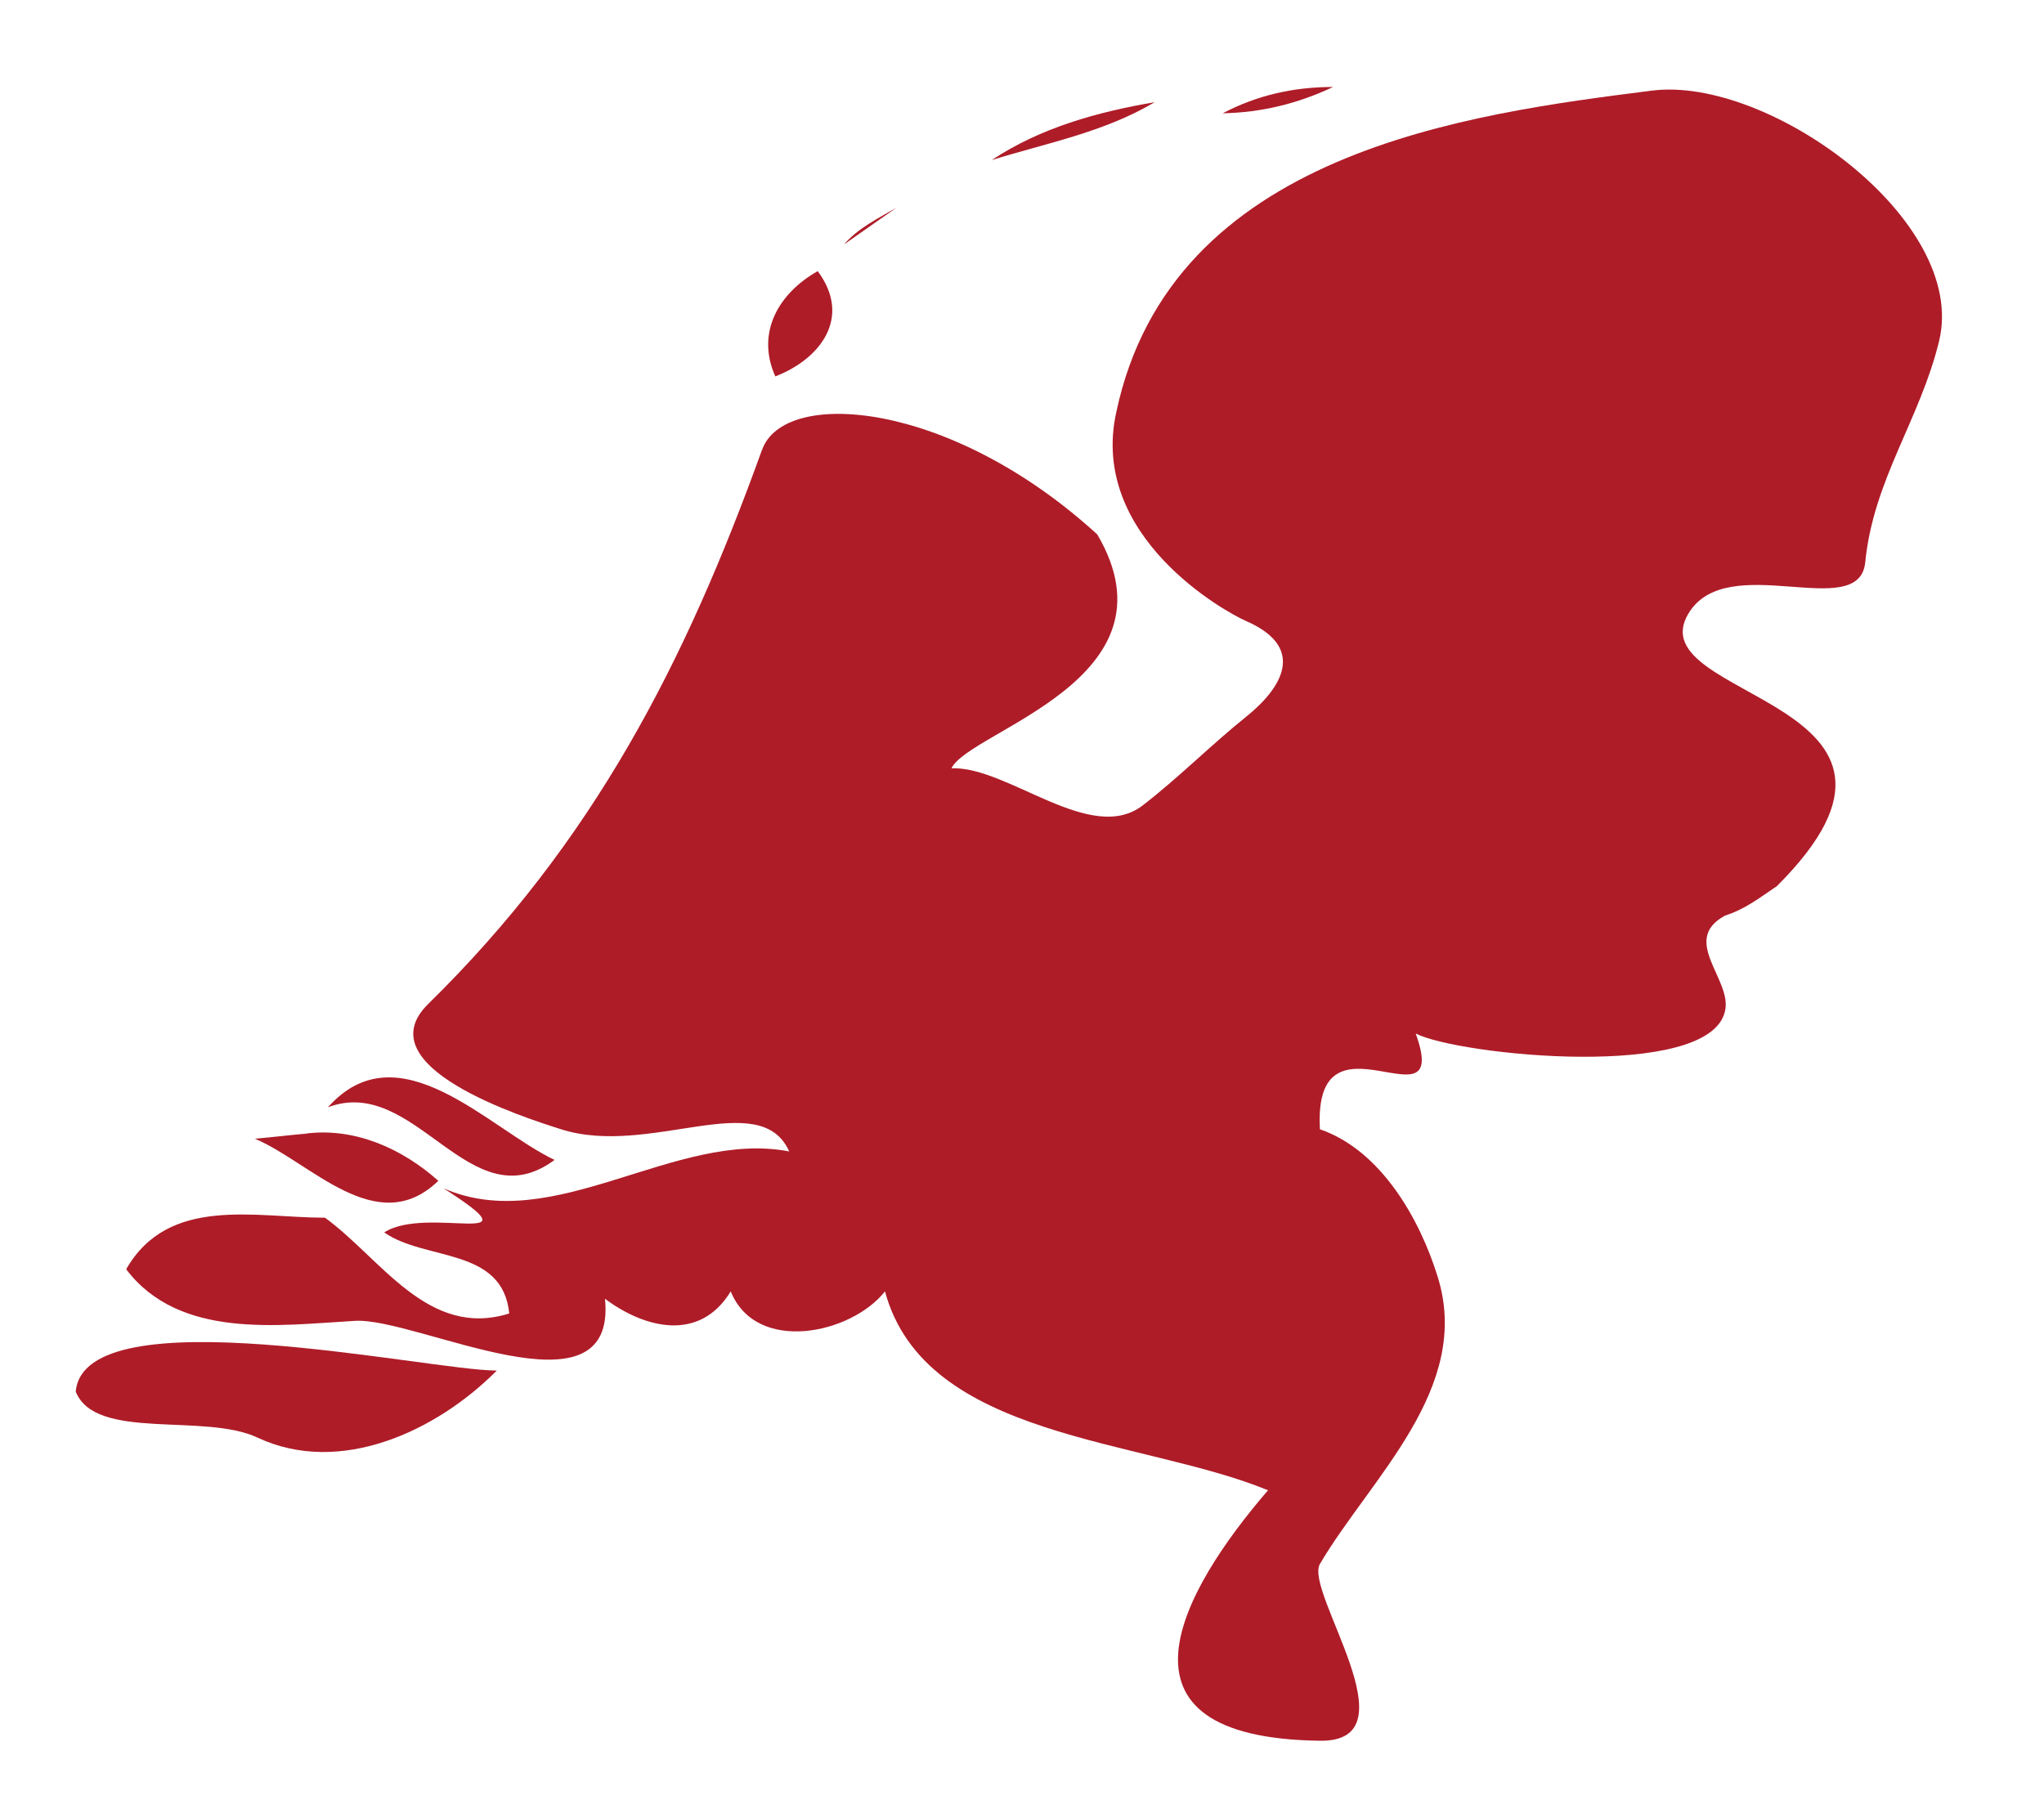
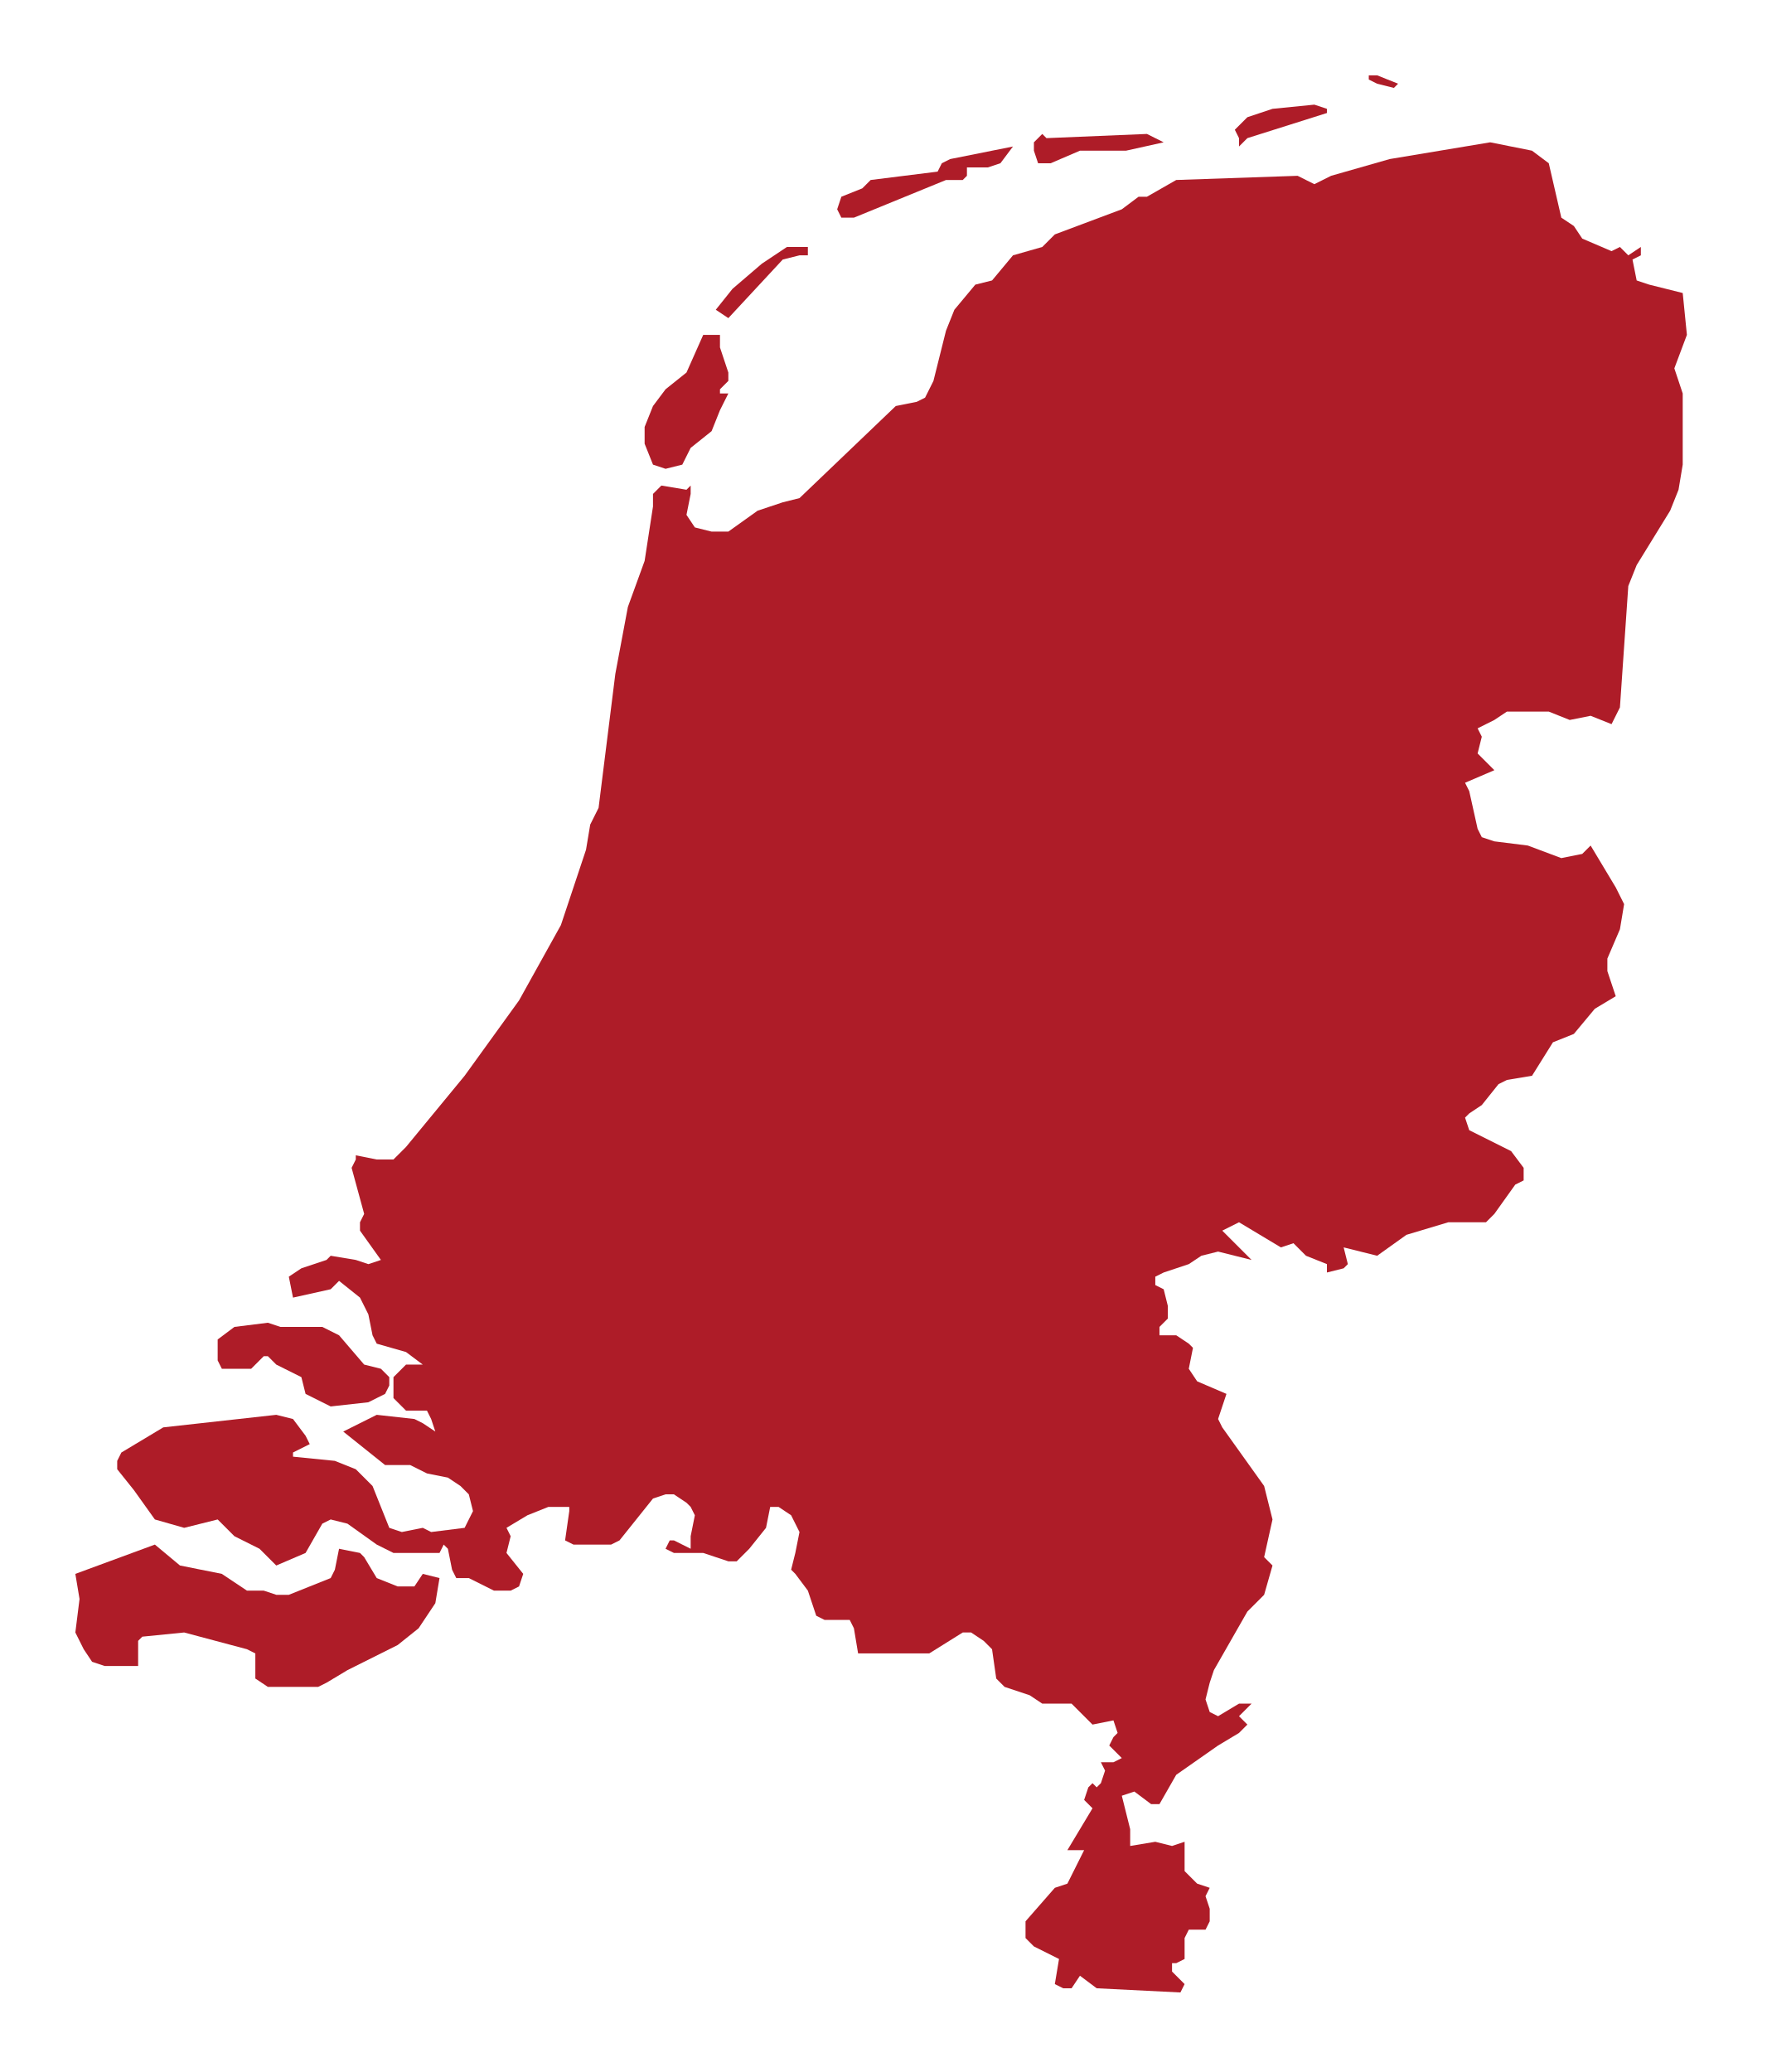
- <svg xmlns="http://www.w3.org/2000/svg" version="1.1" width="27.961" height="24.872" viewBox="1332.294 237.62 27.961 24.872" fill="#AE1C28">
-   <g id="nl">
-     <g id="nlx" class="landxx coastxx eu nl nlx">
-       <path id="path6448" d="m 1336.49,253.13 c -0.24,0.02 -0.47,0.05 -0.71,0.07 0.76,0.317 1.67,1.39 2.51,0.576 -0.49,-0.436 -1.13,-0.728 -1.8,-0.648" />
-       <path id="path6450" d="m 1336.78,252.77 c 1.2,-0.455 1.94,1.582 3.1,0.72 -0.9,-0.427 -2.13,-1.809 -3.1,-0.72" />
-       <path id="path6452" d="m 1342.90,242.77 c 0.62,-0.24 1.05,-0.809 0.58,-1.44 -0.53,0.298 -0.85,0.837 -0.58,1.44" />
-       <path id="path6454" d="m 1344.56,240.46 c -0.25,0.146 -0.53,0.282 -0.72,0.504 0.24,-0.168 0.48,-0.336 0.72,-0.504" />
-       <path id="path6456" d="m 1345.86,239.81 c 0.75,-0.233 1.54,-0.381 2.23,-0.792 -0.78,0.133 -1.56,0.348 -2.23,0.792" />
-       <path id="path6458" d="m 1349.02,239.17 c 0.53,-0.01 1.03,-0.133 1.51,-0.36 -0.54,0 -1.04,0.113 -1.51,0.36" />
-       <path id="path6482" class="landxx eu nl nlx" d="m 1333.33,256.66 c 0.12,-1.335 4.84,-0.285 5.76,-0.288 -0.82,0.827 -2.14,1.447 -3.27,0.919 -0.73,-0.346 -2.22,0.05 -2.49,-0.631" />
-       <path id="Netherlands_mainland" class="landxx eu nl nlx" d="m 1342.717,243.777 c -1.05,2.914 -2.307,5.364 -4.567,7.581 -0.87,0.858 1.31,1.551 1.82,1.713 1.21,0.385 2.72,-0.589 3.12,0.303 -1.56,-0.3 -3.22,1.166 -4.73,0.504 1.35,0.861 -0.22,0.225 -0.81,0.604 0.56,0.394 1.62,0.198 1.71,1.109 -1.11,0.348 -1.75,-0.749 -2.52,-1.31 -0.95,0 -2.14,-0.308 -2.72,0.705 0.73,0.963 2.09,0.766 3.13,0.706 0.85,-0.05 3.59,1.406 3.42,-0.302 0.53,0.397 1.29,0.605 1.72,-0.101 0.35,0.863 1.65,0.584 2.11,0 0.55,2.027 3.5,2.006 5.24,2.721 -1.18,1.369 -2.33,3.389 0.71,3.427 1.31,0.02 -0.22,-2.04 0,-2.419 0.69,-1.172 2.09,-2.405 1.61,-3.931 -0.24,-0.778 -0.77,-1.727 -1.61,-2.016 -0.1,-1.767 1.81,0.07 1.31,-1.31 0.59,0.299 4.01,0.649 4.23,-0.302 0.11,-0.428 -0.62,-0.973 0,-1.311 0.28,-0.09 0.47,-0.242 0.71,-0.403 2.57,-2.564 -1.92,-2.542 -1.21,-3.729 0.53,-0.888 2.34,0.134 2.42,-0.706 0.11,-1.123 0.75,-1.952 1.01,-3.024 0.4,-1.649 -2.33,-3.63 -3.93,-3.426 -2.52,0.32 -6.569,0.838 -7.325,4.396 -0.38,1.705 1.495,2.74 1.775,2.861 0.84,0.367 0.48,0.925 0,1.31 -0.47,0.377 -0.93,0.839 -1.41,1.209 -0.71,0.555 -1.85,-0.535 -2.62,-0.504 0.24,-0.513 3.162,-1.213 1.994,-3.2 -2.01,-1.837 -4.286,-2.009 -4.586,-1.155 z" />
-     </g>
-   </g>
+ <svg xmlns="http://www.w3.org/2000/svg" viewBox="3.17 -63.84 4.22 4.95" fill="#AE1C28" width="4.22" height="4.95">
+   <path d="M7.19 -63.14 L7.20 -63.04 L7.17 -62.96 L7.19 -62.90 L7.19 -62.73 L7.18 -62.67 L7.16 -62.62 L7.08 -62.49 L7.06 -62.44 L7.04 -62.15 L7.02 -62.11 L6.97 -62.13 L6.92 -62.12 L6.87 -62.14 L6.77 -62.14 L6.74 -62.12 L6.70 -62.10 L6.71 -62.08 L6.70 -62.04 L6.74 -62.00 L6.67 -61.97 L6.68 -61.95 L6.70 -61.86 L6.71 -61.84 L6.74 -61.83 L6.82 -61.82 L6.90 -61.79 L6.95 -61.80 L6.97 -61.82 L7.03 -61.72 L7.05 -61.68 L7.04 -61.62 L7.01 -61.55 L7.01 -61.52 L7.03 -61.46 L6.98 -61.43 L6.93 -61.37 L6.88 -61.35 L6.83 -61.27 L6.77 -61.26 L6.75 -61.25 L6.71 -61.20 L6.68 -61.18 L6.67 -61.17 L6.68 -61.14 L6.78 -61.09 L6.81 -61.05 L6.81 -61.02 L6.79 -61.01 L6.74 -60.94 L6.72 -60.92 L6.63 -60.92 L6.53 -60.89 L6.46 -60.84 L6.38 -60.86 L6.39 -60.82 L6.38 -60.81 L6.34 -60.80 L6.34 -60.82 L6.29 -60.84 L6.26 -60.87 L6.23 -60.86 L6.13 -60.92 L6.09 -60.90 L6.16 -60.83 L6.08 -60.85 L6.04 -60.84 L6.01 -60.82 L5.95 -60.80 L5.93 -60.79 L5.93 -60.77 L5.95 -60.76 L5.96 -60.72 L5.96 -60.69 L5.94 -60.67 L5.94 -60.65 L5.98 -60.65 L6.01 -60.63 L6.02 -60.62 L6.01 -60.57 L6.03 -60.54 L6.10 -60.51 L6.08 -60.45 L6.09 -60.43 L6.19 -60.29 L6.21 -60.21 L6.19 -60.12 L6.21 -60.10 L6.19 -60.03 L6.15 -59.99 L6.07 -59.85 L6.06 -59.82 L6.05 -59.78 L6.06 -59.75 L6.08 -59.74 L6.13 -59.77 L6.16 -59.77 L6.13 -59.74 L6.15 -59.72 L6.13 -59.70 L6.08 -59.67 L5.98 -59.60 L5.94 -59.53 L5.92 -59.53 L5.88 -59.56 L5.85 -59.55 L5.87 -59.47 L5.87 -59.43 L5.93 -59.44 L5.97 -59.43 L6.00 -59.44 L6.00 -59.40 L6.00 -59.37 L6.03 -59.34 L6.06 -59.33 L6.05 -59.31 L6.06 -59.28 L6.06 -59.25 L6.05 -59.23 L6.02 -59.23 L6.01 -59.23 L6.00 -59.21 L6.00 -59.16 L5.98 -59.15 L5.97 -59.15 L5.97 -59.13 L6.00 -59.10 L5.99 -59.08 L5.79 -59.09 L5.75 -59.12 L5.73 -59.09 L5.71 -59.09 L5.69 -59.10 L5.70 -59.16 L5.64 -59.19 L5.62 -59.21 L5.62 -59.25 L5.69 -59.33 L5.72 -59.34 L5.76 -59.42 L5.74 -59.42 L5.72 -59.42 L5.78 -59.52 L5.76 -59.54 L5.77 -59.57 L5.78 -59.58 L5.79 -59.57 L5.80 -59.58 L5.81 -59.61 L5.80 -59.63 L5.83 -59.63 L5.85 -59.64 L5.82 -59.67 L5.83 -59.69 L5.84 -59.70 L5.83 -59.73 L5.78 -59.72 L5.73 -59.77 L5.66 -59.77 L5.63 -59.79 L5.57 -59.81 L5.55 -59.83 L5.54 -59.90 L5.52 -59.92 L5.49 -59.94 L5.47 -59.94 L5.39 -59.89 L5.22 -59.89 L5.21 -59.95 L5.20 -59.97 L5.14 -59.97 L5.12 -59.98 L5.10 -60.04 L5.07 -60.08 L5.06 -60.09 L5.07 -60.13 L5.08 -60.18 L5.06 -60.22 L5.03 -60.24 L5.01 -60.24 L5.00 -60.19 L4.96 -60.14 L4.93 -60.11 L4.91 -60.11 L4.85 -60.13 L4.78 -60.13 L4.76 -60.14 L4.77 -60.16 L4.78 -60.16 L4.82 -60.14 L4.82 -60.17 L4.83 -60.22 L4.82 -60.24 L4.81 -60.25 L4.78 -60.27 L4.76 -60.27 L4.73 -60.26 L4.65 -60.16 L4.63 -60.15 L4.58 -60.15 L4.54 -60.15 L4.52 -60.16 L4.53 -60.23 L4.53 -60.24 L4.48 -60.24 L4.43 -60.22 L4.38 -60.19 L4.39 -60.17 L4.38 -60.13 L4.42 -60.08 L4.41 -60.05 L4.39 -60.04 L4.35 -60.04 L4.29 -60.07 L4.26 -60.07 L4.25 -60.09 L4.24 -60.14 L4.23 -60.15 L4.22 -60.13 L4.20 -60.13 L4.11 -60.13 L4.07 -60.15 L4.00 -60.20 L3.96 -60.21 L3.94 -60.20 L3.90 -60.13 L3.83 -60.10 L3.79 -60.14 L3.73 -60.17 L3.69 -60.21 L3.61 -60.19 L3.54 -60.21 L3.49 -60.28 L3.45 -60.33 L3.45 -60.35 L3.46 -60.37 L3.56 -60.43 L3.83 -60.46 L3.87 -60.45 L3.90 -60.41 L3.91 -60.39 L3.87 -60.37 L3.87 -60.36 L3.97 -60.35 L4.02 -60.33 L4.06 -60.29 L4.10 -60.19 L4.13 -60.18 L4.18 -60.19 L4.20 -60.18 L4.28 -60.19 L4.30 -60.23 L4.29 -60.27 L4.27 -60.29 L4.24 -60.31 L4.19 -60.32 L4.15 -60.34 L4.09 -60.34 L3.99 -60.42 L4.07 -60.46 L4.16 -60.45 L4.18 -60.44 L4.21 -60.42 L4.20 -60.45 L4.19 -60.47 L4.14 -60.47 L4.11 -60.50 L4.11 -60.55 L4.14 -60.58 L4.18 -60.58 L4.14 -60.61 L4.07 -60.63 L4.06 -60.65 L4.05 -60.70 L4.03 -60.74 L3.98 -60.78 L3.96 -60.76 L3.87 -60.74 L3.86 -60.79 L3.89 -60.81 L3.95 -60.83 L3.96 -60.84 L4.02 -60.83 L4.05 -60.82 L4.08 -60.83 L4.03 -60.90 L4.03 -60.92 L4.04 -60.94 L4.01 -61.05 L4.02 -61.07 L4.02 -61.08 L4.07 -61.07 L4.11 -61.07 L4.14 -61.10 L4.28 -61.27 L4.41 -61.45 L4.51 -61.63 L4.57 -61.81 L4.58 -61.87 L4.60 -61.91 L4.64 -62.23 L4.67 -62.39 L4.71 -62.50 L4.73 -62.63 L4.73 -62.66 L4.75 -62.68 L4.81 -62.67 L4.82 -62.68 L4.82 -62.66 L4.81 -62.61 L4.83 -62.58 L4.87 -62.57 L4.91 -62.57 L4.98 -62.62 L5.04 -62.64 L5.08 -62.65 L5.31 -62.87 L5.36 -62.88 L5.38 -62.89 L5.40 -62.93 L5.43 -63.05 L5.45 -63.10 L5.50 -63.16 L5.54 -63.17 L5.59 -63.23 L5.66 -63.25 L5.69 -63.28 L5.85 -63.34 L5.89 -63.37 L5.91 -63.37 L5.98 -63.41 L6.27 -63.42 L6.31 -63.40 L6.35 -63.42 L6.49 -63.46 L6.73 -63.50 L6.83 -63.48 L6.87 -63.45 L6.90 -63.32 L6.93 -63.30 L6.95 -63.27 L7.02 -63.24 L7.04 -63.25 L7.06 -63.23 L7.09 -63.25 L7.09 -63.23 L7.07 -63.22 L7.08 -63.17 L7.11 -63.16 Z M3.35 -60.08 L3.54 -60.15 L3.60 -60.10 L3.70 -60.08 L3.76 -60.04 L3.80 -60.04 L3.83 -60.03 L3.86 -60.03 L3.96 -60.07 L3.97 -60.09 L3.98 -60.14 L4.03 -60.13 L4.04 -60.12 L4.07 -60.07 L4.12 -60.05 L4.16 -60.05 L4.18 -60.08 L4.22 -60.07 L4.21 -60.01 L4.17 -59.95 L4.12 -59.91 L4.00 -59.85 L3.95 -59.82 L3.93 -59.81 L3.81 -59.81 L3.78 -59.83 L3.78 -59.89 L3.76 -59.90 L3.61 -59.94 L3.51 -59.93 L3.50 -59.92 L3.50 -59.86 L3.45 -59.86 L3.42 -59.86 L3.39 -59.87 L3.37 -59.90 L3.35 -59.94 L3.36 -60.02 Z M4.04 -60.58 L4.08 -60.57 L4.10 -60.55 L4.10 -60.53 L4.09 -60.51 L4.05 -60.49 L3.96 -60.48 L3.90 -60.51 L3.89 -60.55 L3.83 -60.58 L3.81 -60.60 L3.80 -60.60 L3.77 -60.57 L3.70 -60.57 L3.69 -60.59 L3.69 -60.64 L3.73 -60.67 L3.81 -60.68 L3.84 -60.67 L3.94 -60.67 L3.98 -60.65 Z M4.89 -62.91 L4.89 -62.90 L4.91 -62.90 L4.89 -62.86 L4.87 -62.81 L4.82 -62.77 L4.80 -62.73 L4.76 -62.72 L4.73 -62.73 L4.71 -62.78 L4.71 -62.82 L4.73 -62.87 L4.76 -62.91 L4.81 -62.95 L4.85 -63.04 L4.89 -63.04 L4.89 -63.03 L4.89 -63.01 L4.91 -62.95 L4.91 -62.93 Z M4.88 -63.10 L4.92 -63.15 L4.99 -63.21 L5.05 -63.25 L5.10 -63.25 L5.10 -63.23 L5.08 -63.23 L5.04 -63.22 L4.91 -63.08 Z M5.42 -63.45 L5.44 -63.46 L5.59 -63.49 L5.56 -63.45 L5.53 -63.44 L5.48 -63.44 L5.48 -63.42 L5.47 -63.41 L5.43 -63.41 L5.21 -63.32 L5.18 -63.32 L5.17 -63.34 L5.18 -63.37 L5.23 -63.39 L5.25 -63.41 L5.41 -63.43 Z M5.67 -63.51 L5.91 -63.52 L5.95 -63.50 L5.86 -63.48 L5.75 -63.48 L5.68 -63.45 L5.65 -63.45 L5.64 -63.48 L5.64 -63.50 L5.66 -63.52 Z M6.21 -63.58 L6.31 -63.59 L6.34 -63.58 L6.34 -63.57 L6.15 -63.51 L6.13 -63.49 L6.13 -63.50 L6.13 -63.51 L6.12 -63.53 L6.15 -63.56 Z M6.44 -63.66 L6.46 -63.66 L6.51 -63.64 L6.50 -63.63 L6.46 -63.64 L6.44 -63.65 Z" fill-rule="evenodd" />
</svg>
